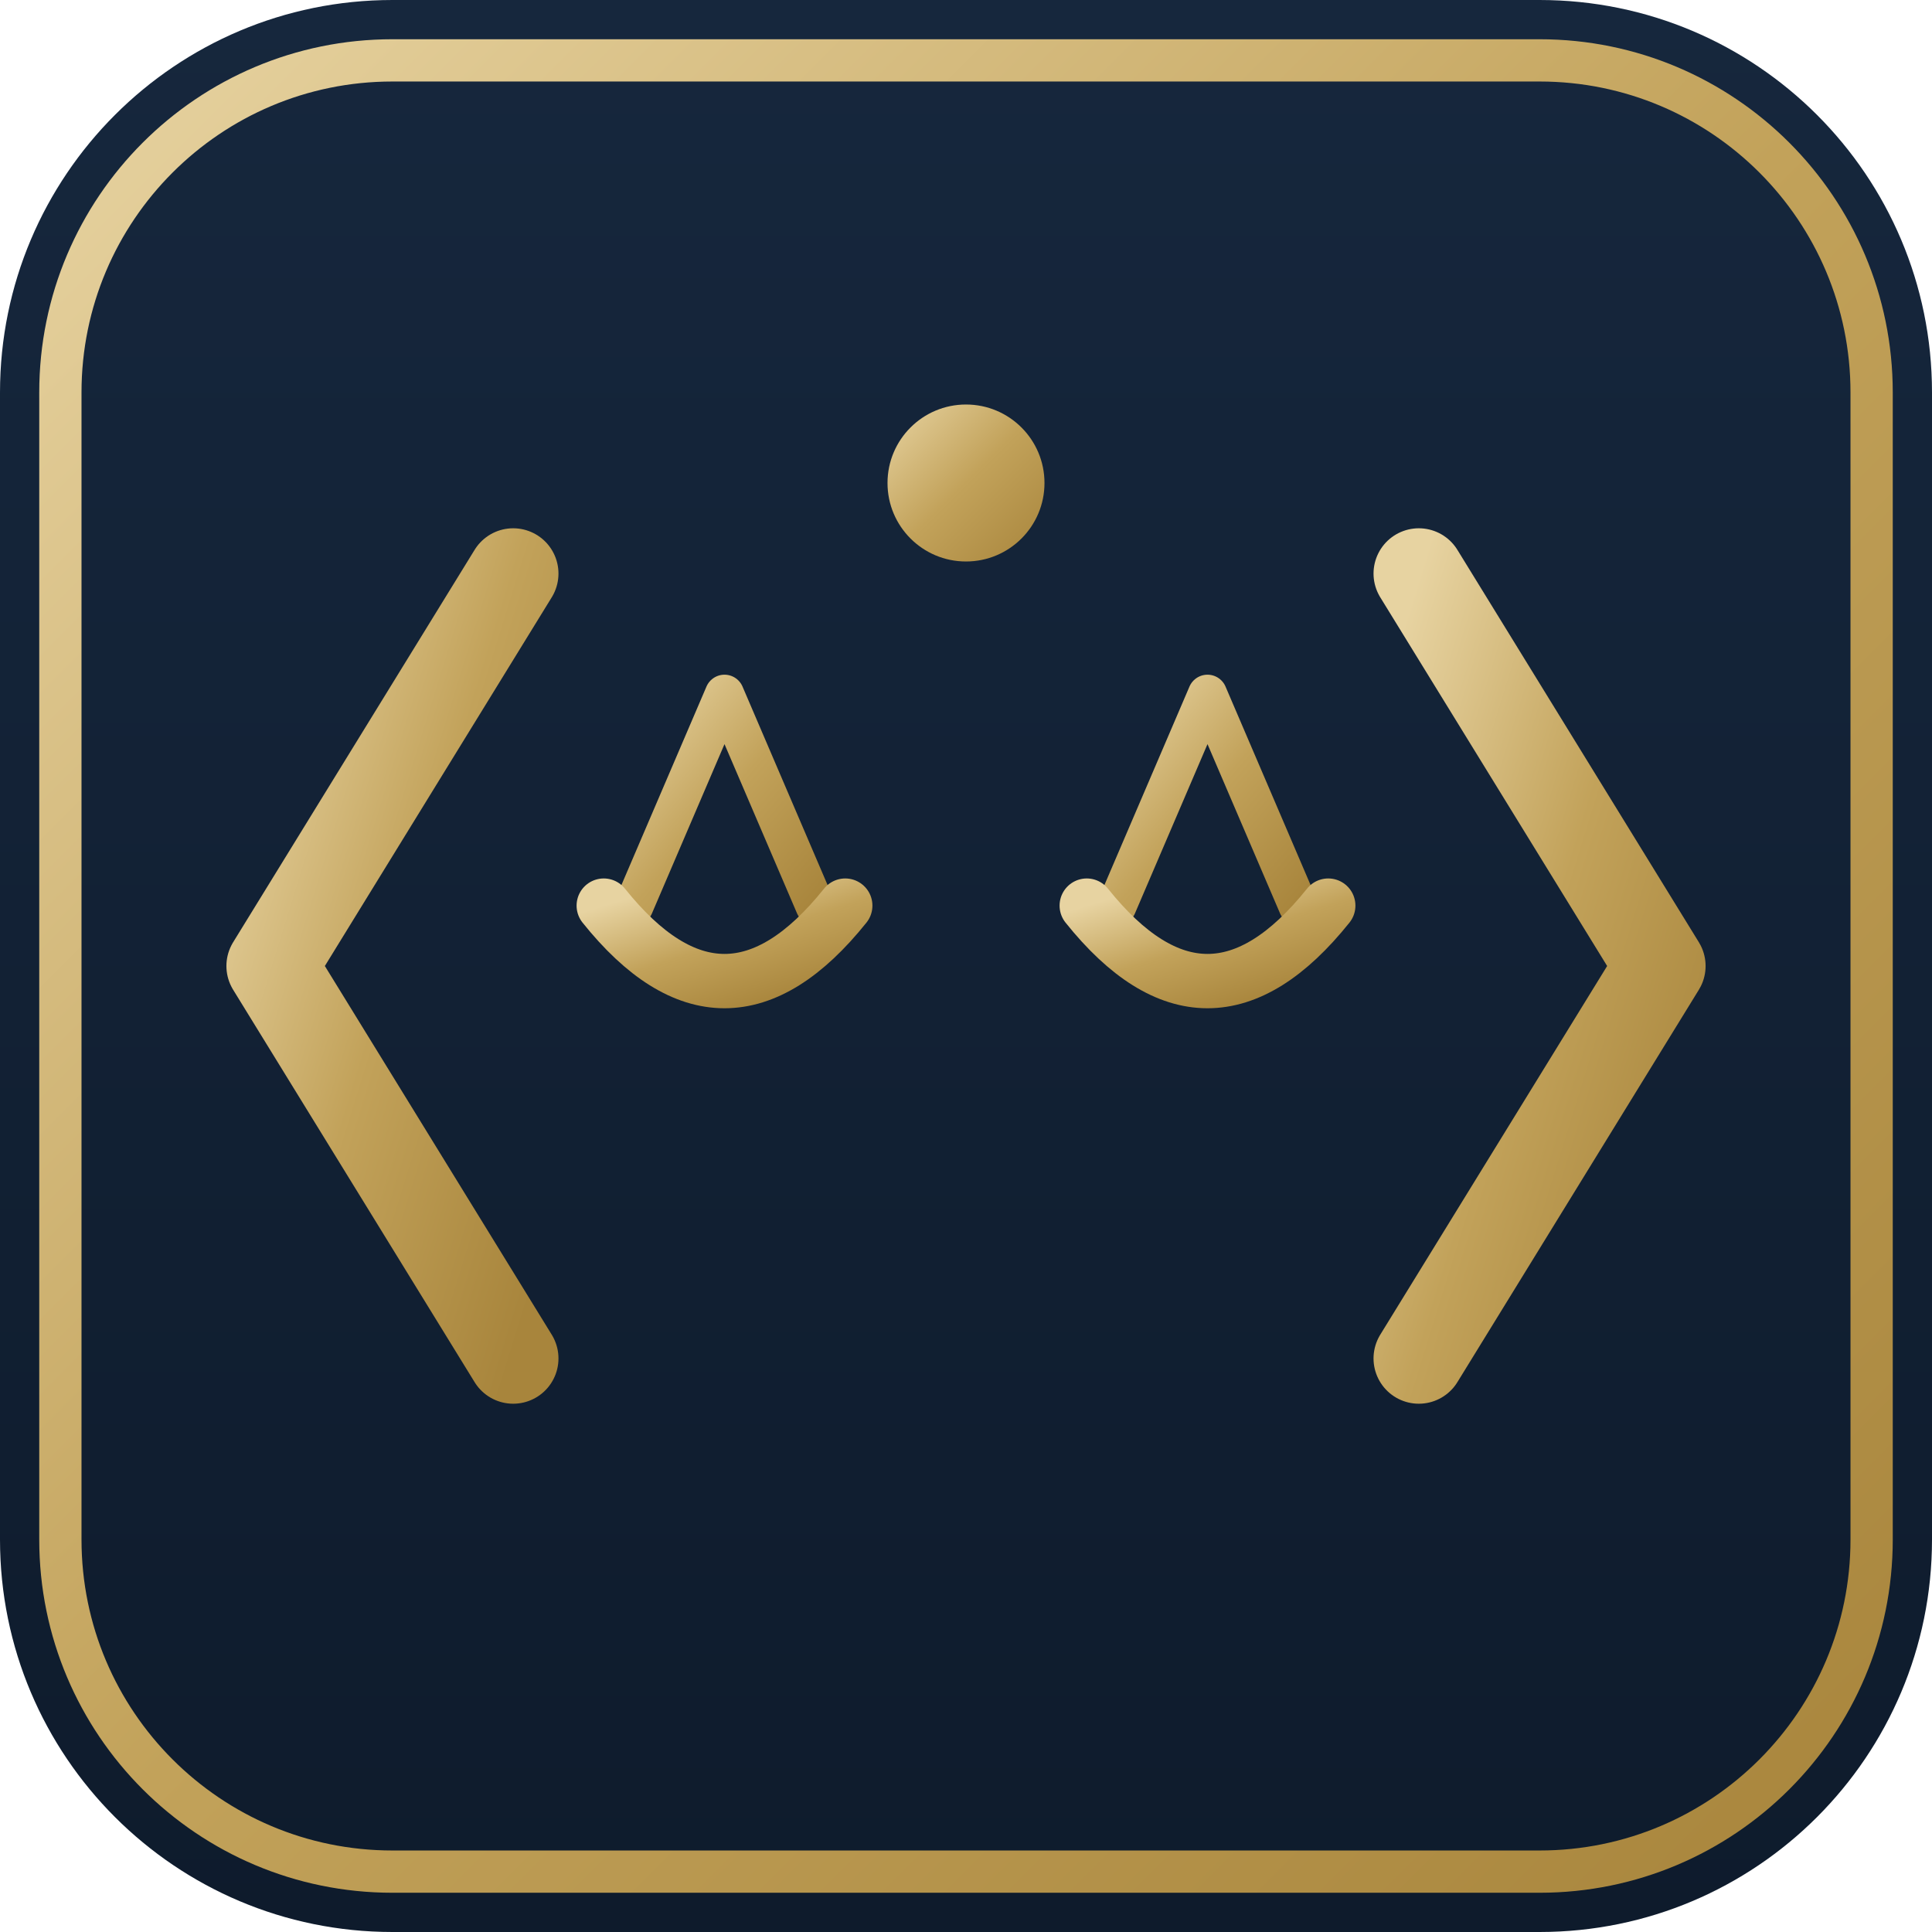
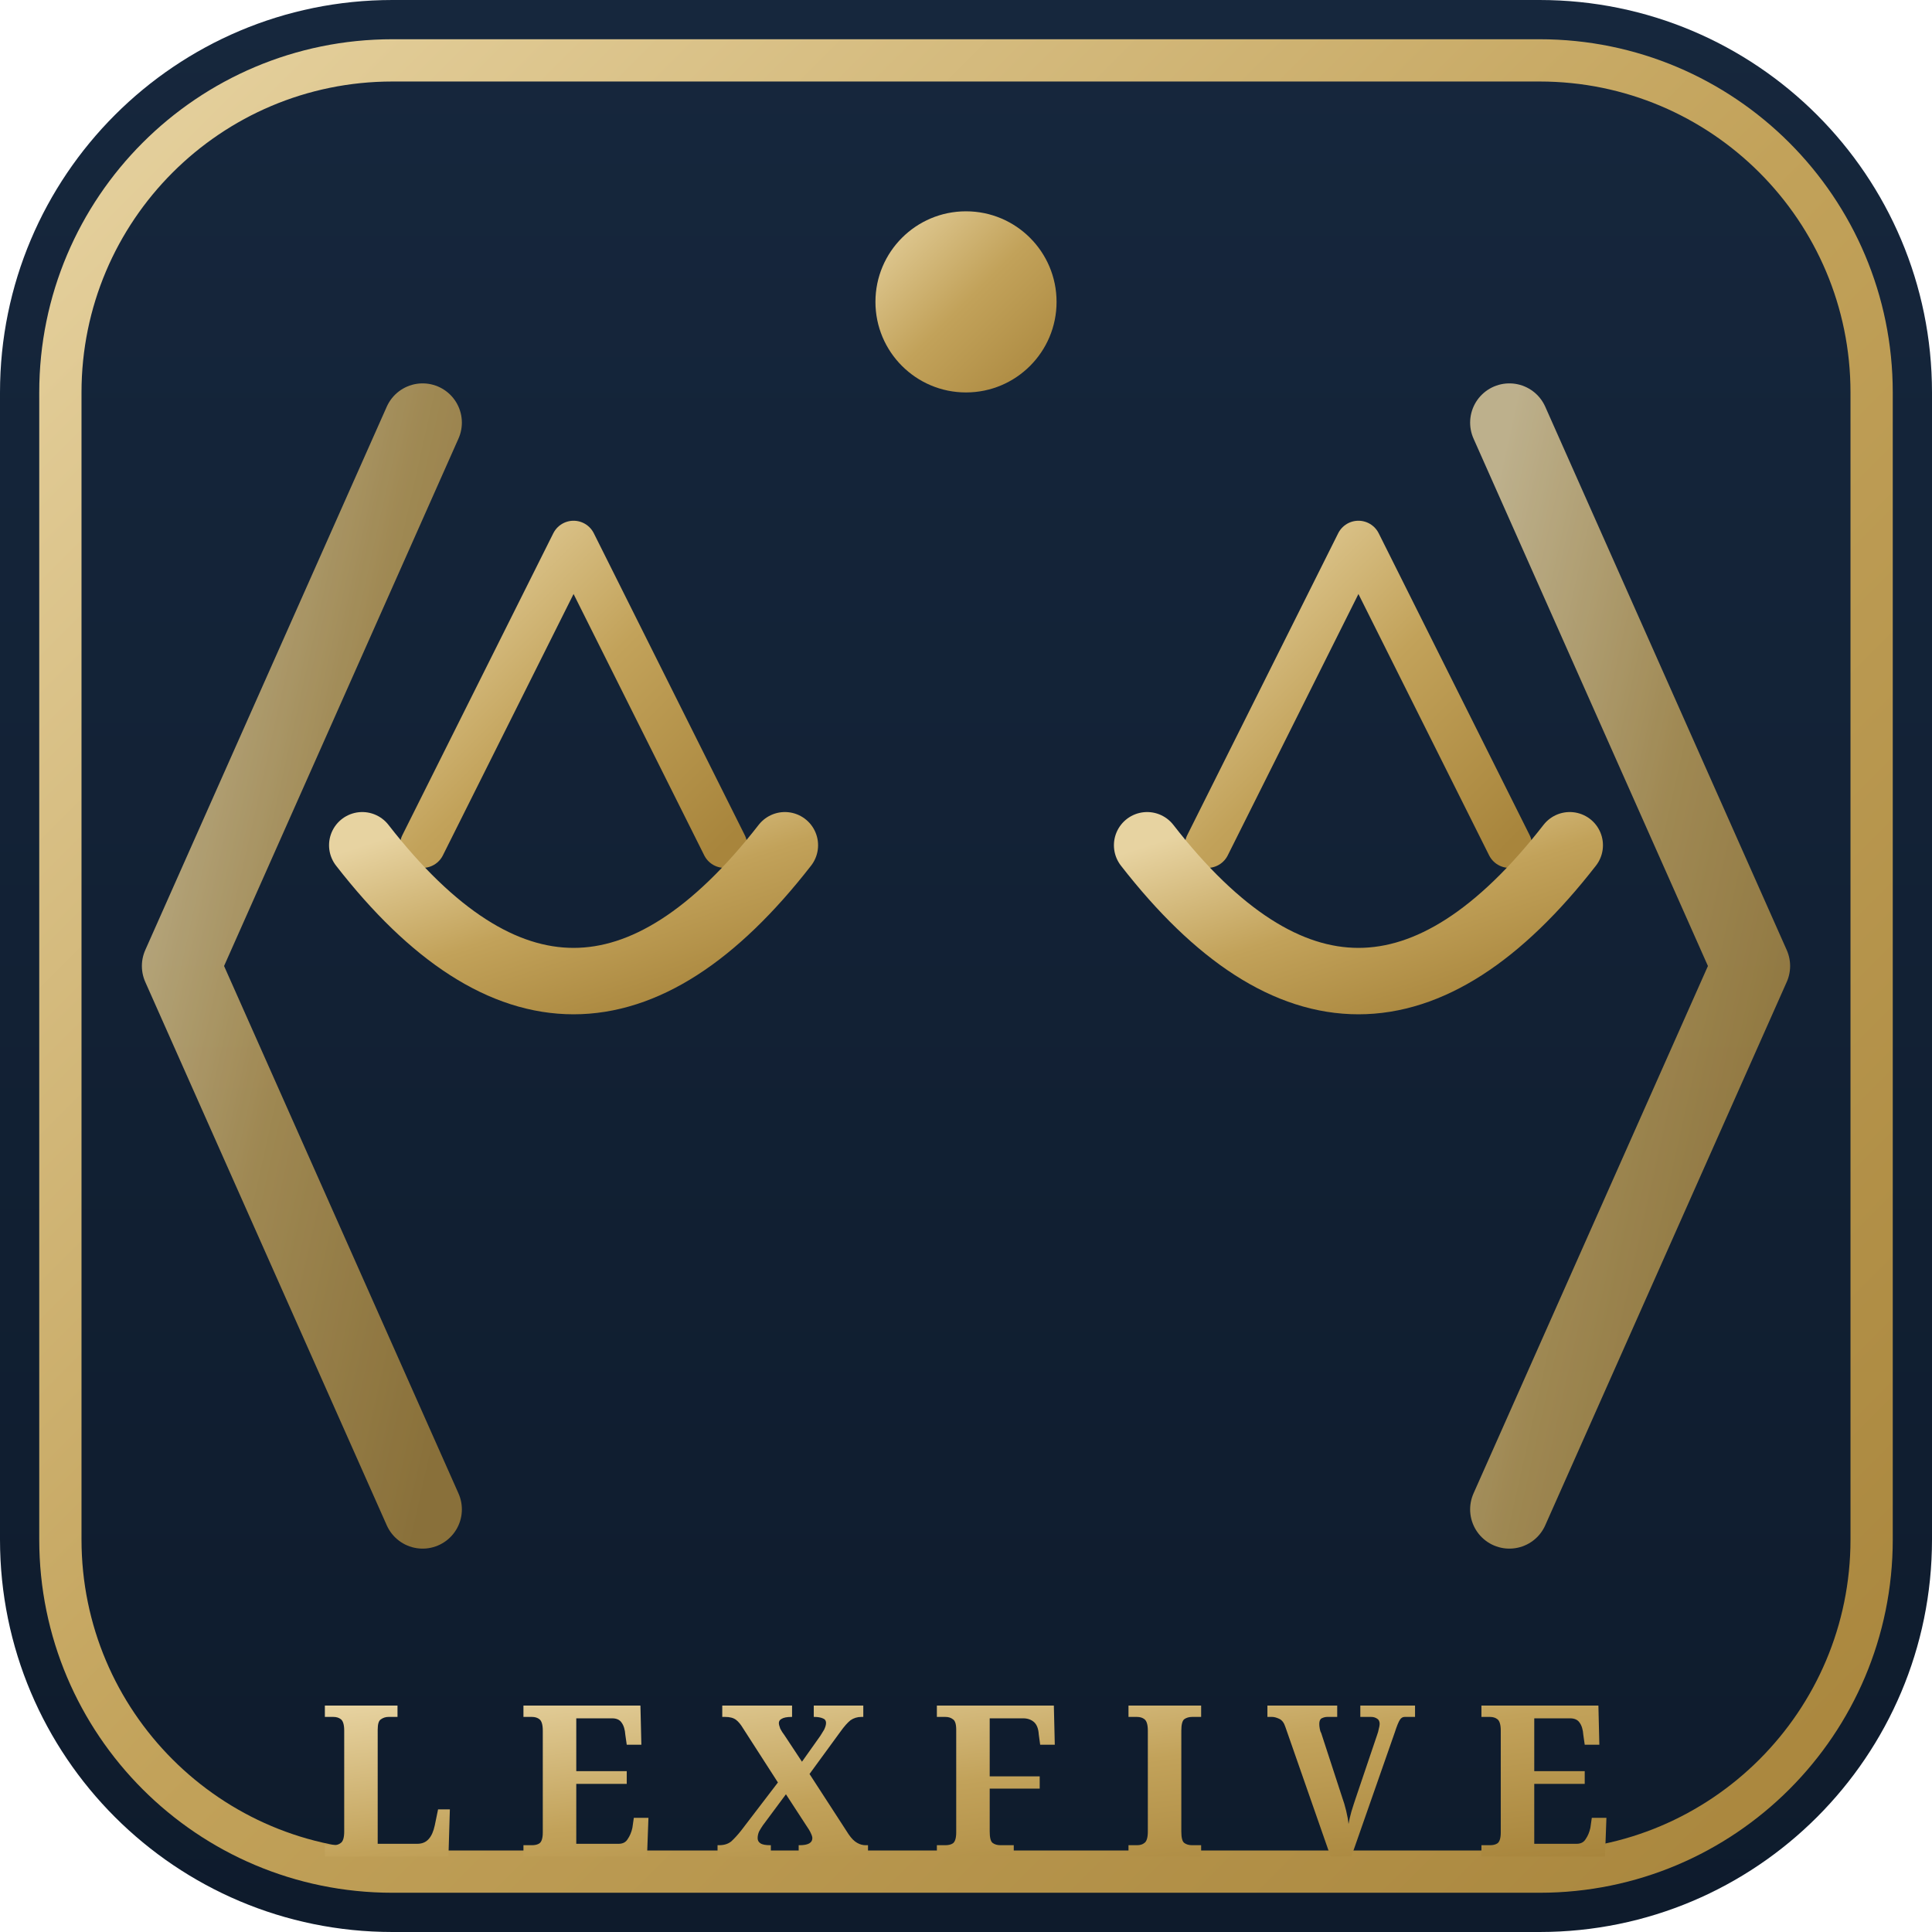
<svg xmlns="http://www.w3.org/2000/svg" viewBox="0 0 64 64" role="img" aria-label="LexFive opción 1">
  <defs>
-     <linearGradient id="g1bg" x1="0" y1="0" x2="0" y2="1">
+     <linearGradient id="o1bg" x1="0" y1="0" x2="0" y2="1">
      <stop offset="0" stop-color="#16273d" />
      <stop offset="1" stop-color="#0e1b2c" />
    </linearGradient>
-     <linearGradient id="g1gold" x1="0" y1="0" x2="1" y2="1">
+     <linearGradient id="o1gold" x1="0" y1="0" x2="1" y2="1">
      <stop offset="0" stop-color="#e7d3a1" />
      <stop offset="0.5" stop-color="#c2a25a" />
      <stop offset="1" stop-color="#a8853c" />
    </linearGradient>
  </defs>
-   <rect width="64" height="64" rx="13" fill="url(#g1bg)" />
-   <rect x="2" y="2" width="60" height="60" rx="11" fill="none" stroke="url(#g1gold)" stroke-width="1.4" />
-   <g fill="none" stroke="url(#g1gold)" stroke-linecap="round" stroke-linejoin="round">
-     <path d="M17 19 L9 32 L17 45" stroke-width="3" />
-     <path d="M47 19 L55 32 L47 45" stroke-width="3" />
-     <path d="M32 17 L32 45" stroke-width="2.4" />
-     <path d="M24 23 L40 23" stroke-width="2.4" />
-     <path d="M24 23 L21 30 M24 23 L27 30" stroke-width="1.3" />
-     <path d="M40 23 L37 30 M40 23 L43 30" stroke-width="1.3" />
-     <path d="M20 30 Q24 35 28 30" stroke-width="1.8" />
-     <path d="M36 30 Q40 35 44 30" stroke-width="1.8" />
-     <path d="M26 45 L38 45" stroke-width="3" />
-     <path d="M29 41 L35 41" stroke-width="2" />
+   <rect width="64" height="64" rx="13" fill="url(#o1bg)" />
+   <rect x="2" y="2" width="60" height="60" rx="11" fill="none" stroke="url(#o1gold)" stroke-width="1.4" />
+   <g fill="none" stroke="url(#o1gold)" stroke-linecap="round" stroke-linejoin="round">
+     <path d="M14 14 L6 32 L14 50" stroke-width="2.6" opacity="0.8" />
+     <path d="M50 14 L58 32 L50 50" stroke-width="2.6" opacity="0.8" />
+     <path d="M32 11 L32 46" stroke-width="2.8" />
+     <path d="M19 18 L45 18" stroke-width="2.8" />
+     <path d="M19 18 L14 28 M19 18 L24 28" stroke-width="1.5" />
+     <path d="M45 18 L40 28 M45 18 L50 28" stroke-width="1.5" />
+     <path d="M12 28 Q19 37 26 28" stroke-width="2.2" />
+     <path d="M38 28 Q45 37 52 28" stroke-width="2.2" />
+     <path d="M24 46 L40 46" stroke-width="3.2" />
+     <path d="M27 50 L37 50" stroke-width="2.4" />
  </g>
-   <circle cx="32" cy="16" r="2.6" fill="url(#g1gold)" />
+   <circle cx="32" cy="10" r="3" fill="url(#o1gold)" />
+   <text x="32" y="61.5" text-anchor="middle" font-family="Georgia, serif" font-size="7" font-weight="700" letter-spacing="2" fill="url(#o1gold)">LEXFIVE</text>
</svg>
